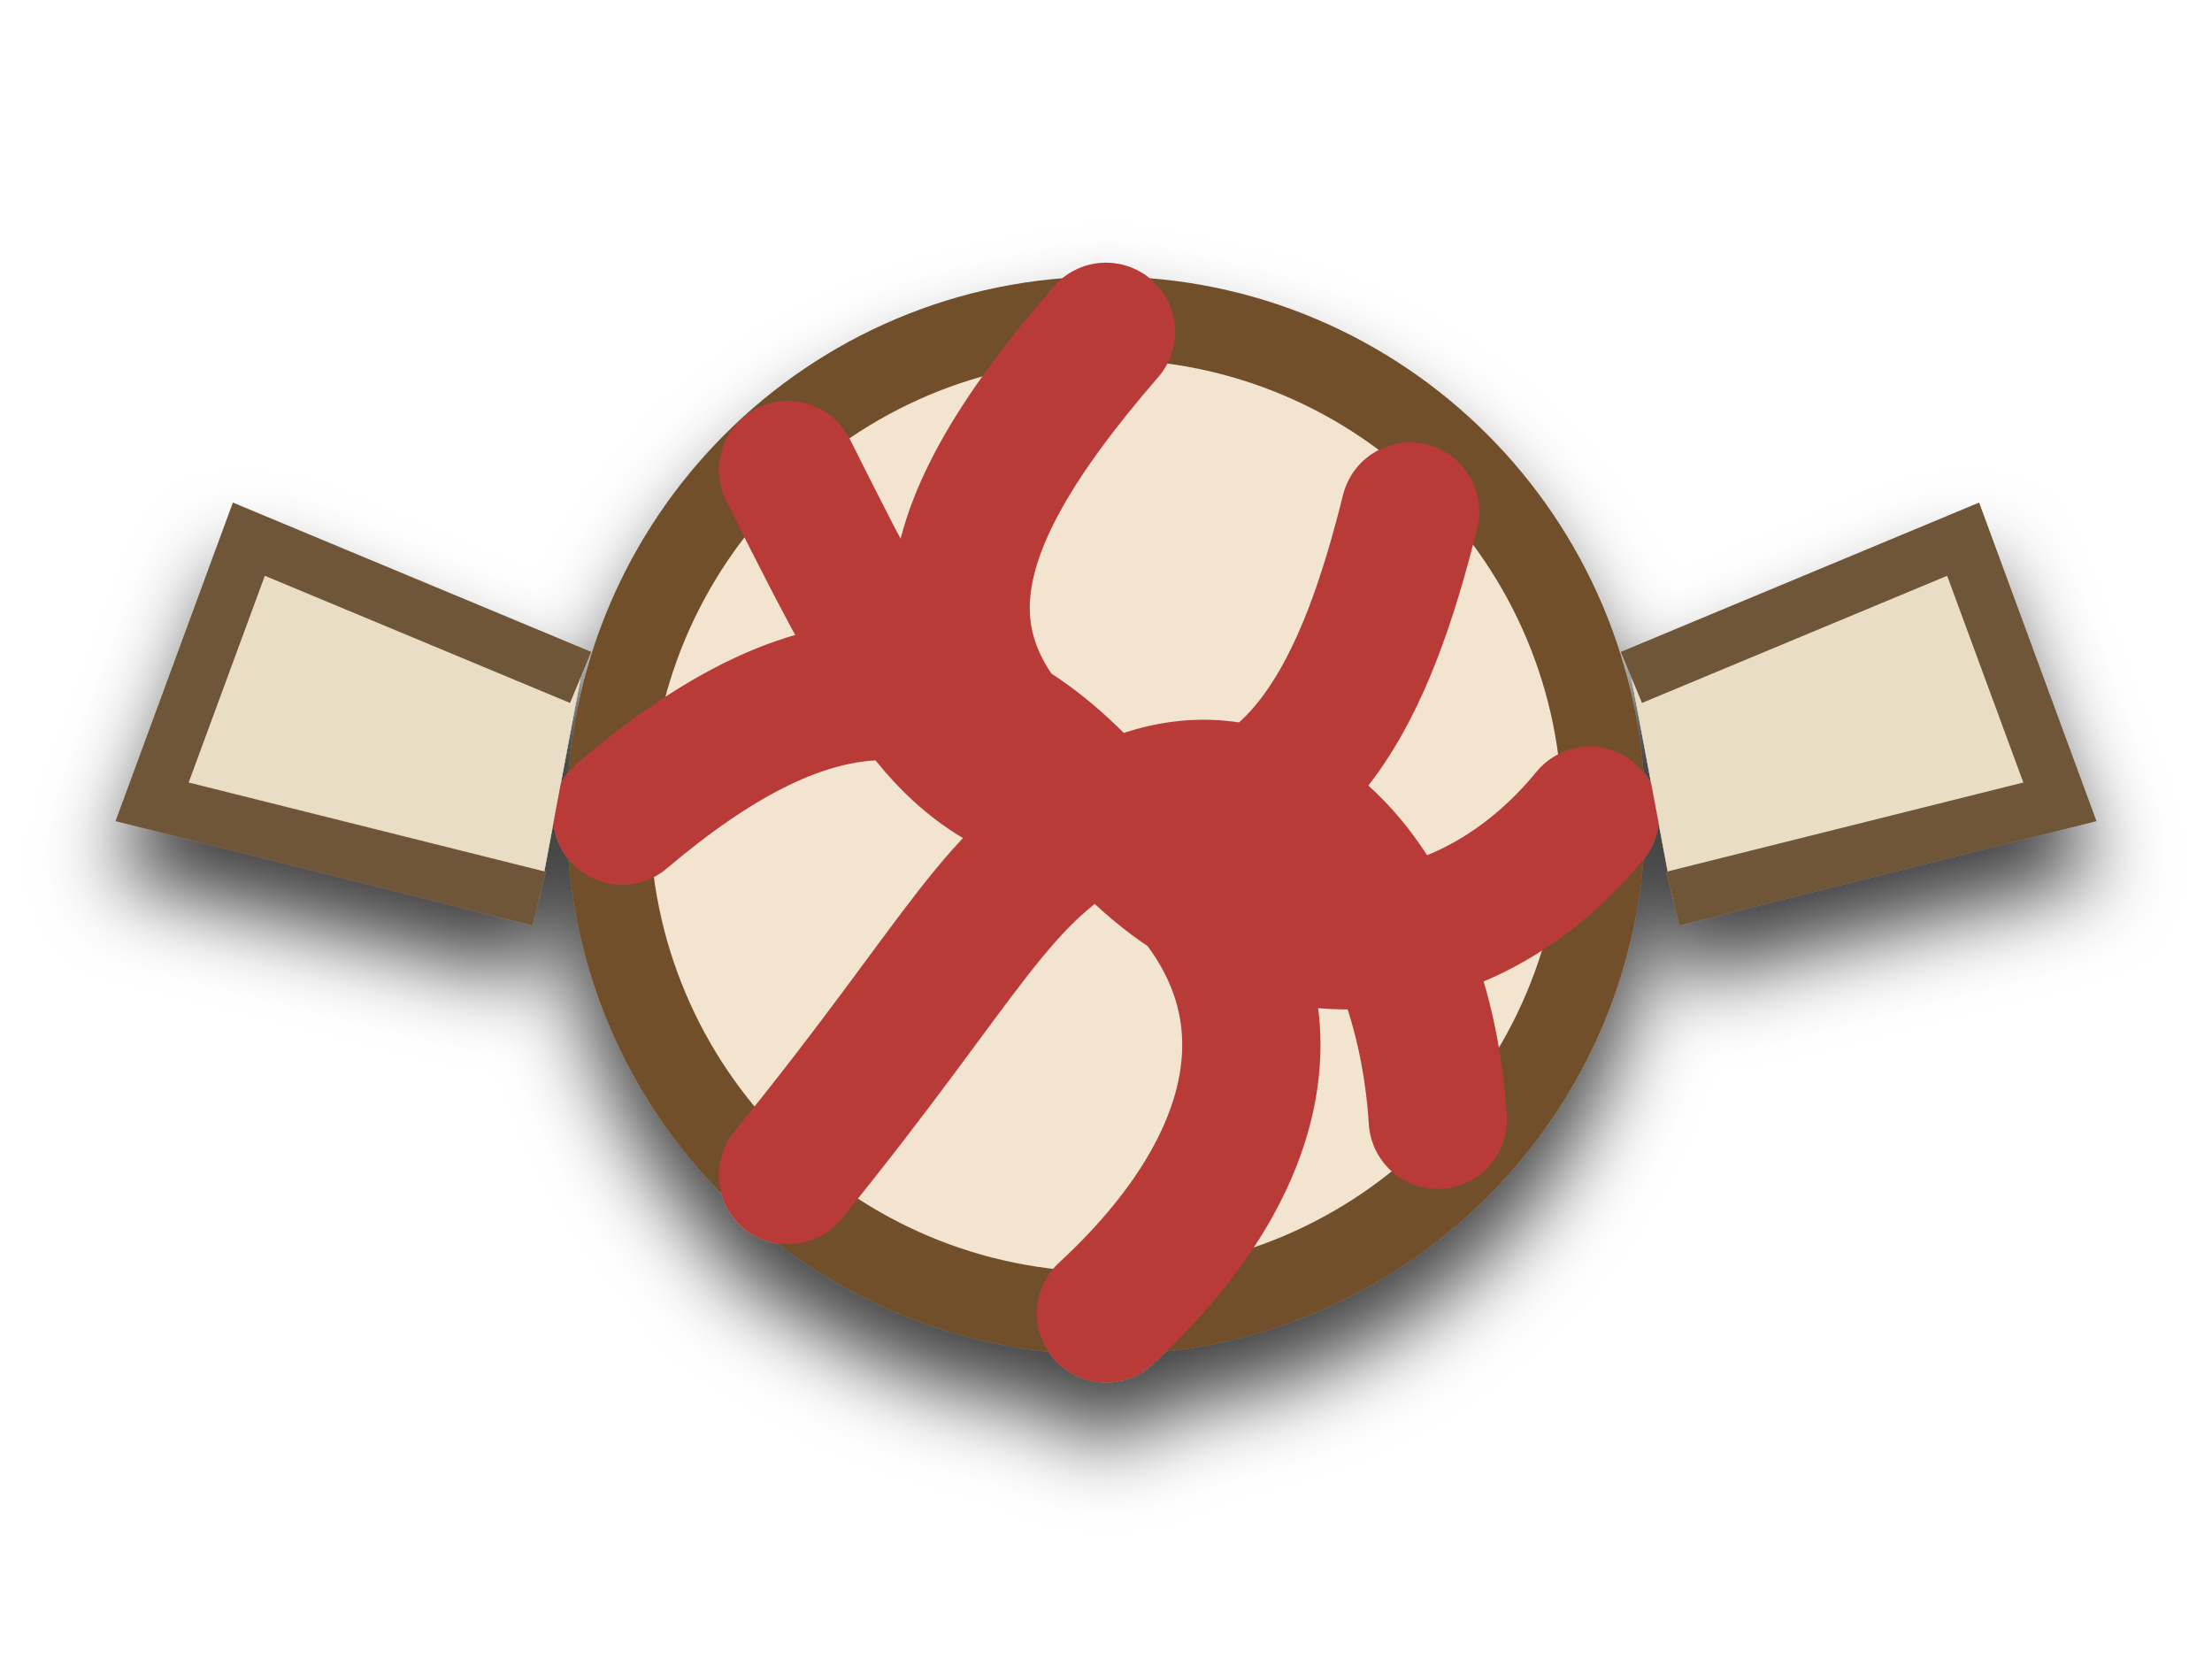
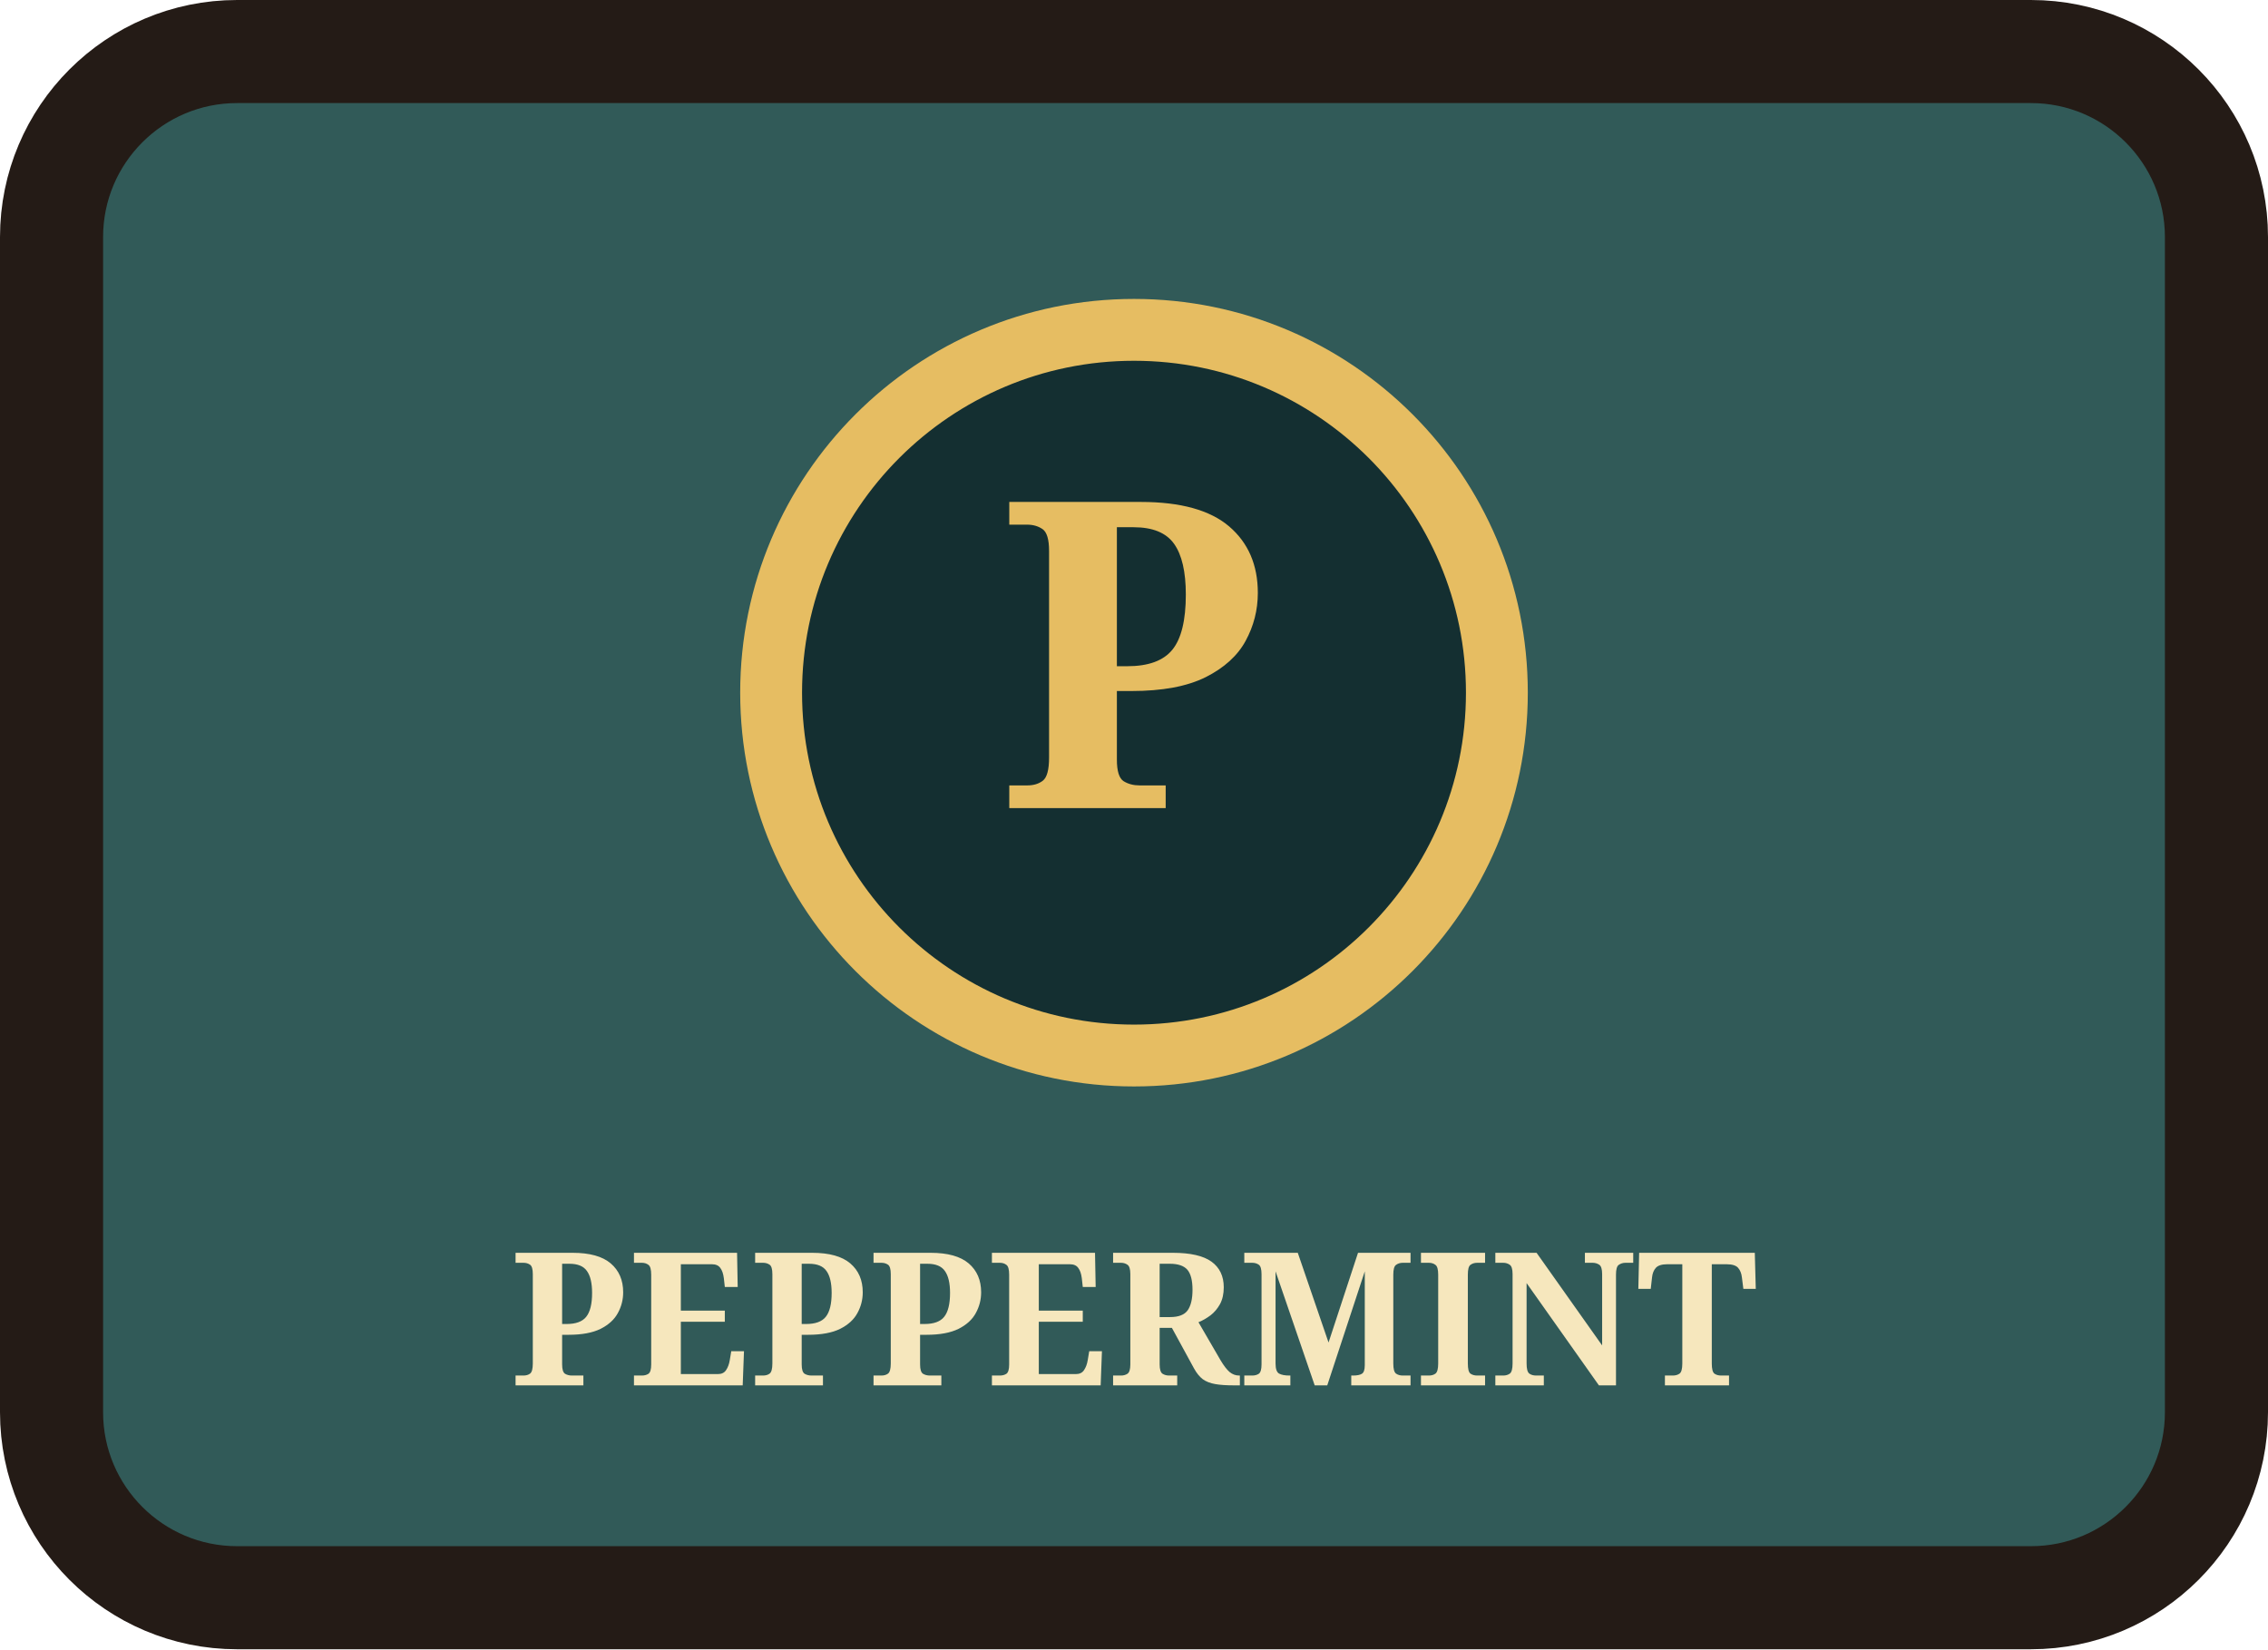
- <svg xmlns="http://www.w3.org/2000/svg" viewBox="0 0 160 120">
-   <defs>
-     <filter id="s" x="-30%" y="-30%" width="160%" height="160%">
-       <feDropShadow dx="0" dy="4" stdDeviation="3" flood-color="#000" flood-opacity=".75" />
-     </filter>
-     <linearGradient id="gold" x1="0" y1="0" x2="1" y2="1">
-       <stop stop-color="#f2d681" />
-       <stop offset=".5" stop-color="#a97431" />
-       <stop offset="1" stop-color="#4e3216" />
-     </linearGradient>
-   </defs>
-   <g filter="url(#s)">
-     <circle cx="80" cy="59" r="36" fill="#f2e4cf" stroke="#704f2b" stroke-width="6" />
-     <path d="M80 24 C67 39 65 49 80 59 C95 69 93 83 80 95 M45 59 C58 48 69 46 80 59 C91 72 106 70 115 59 M57 34 C66 52 69 57 80 59 C94 62 99 49 102 37 M57 85 C70 69 72 63 80 59 C93 52 103 65 104 81" fill="none" stroke="#b83b39" stroke-width="10" stroke-linecap="round" />
-     <path d="M42 49 L18 39 L11 58 L39 65 M118 49 L142 39 L149 58 L121 65" fill="#e9ddc5" stroke="#6f5638" stroke-width="4" />
-   </g>
+ <svg xmlns="http://www.w3.org/2000/svg" width="220" height="160" viewBox="0 0 220 160">
+   <rect width="220" height="160" fill="none" />
+   <rect x="5" y="5" width="210" height="150" rx="18" fill="#315a58" stroke="#241b16" stroke-width="10" />
+   <circle cx="110.0" cy="67.2" r="35.2" fill="#142f31" stroke="#e6bd62" stroke-width="6" />
+   <text x="110.0" y="78.4" text-anchor="middle" font-family="Georgia,serif" font-size="41.6" font-weight="700" fill="#e6bd62">P</text>
+   <text x="110.0" y="134.4" text-anchor="middle" font-family="Georgia,serif" font-size="18.0" font-weight="700" fill="#f6e7bd">PEPPERMINT</text>
</svg>
